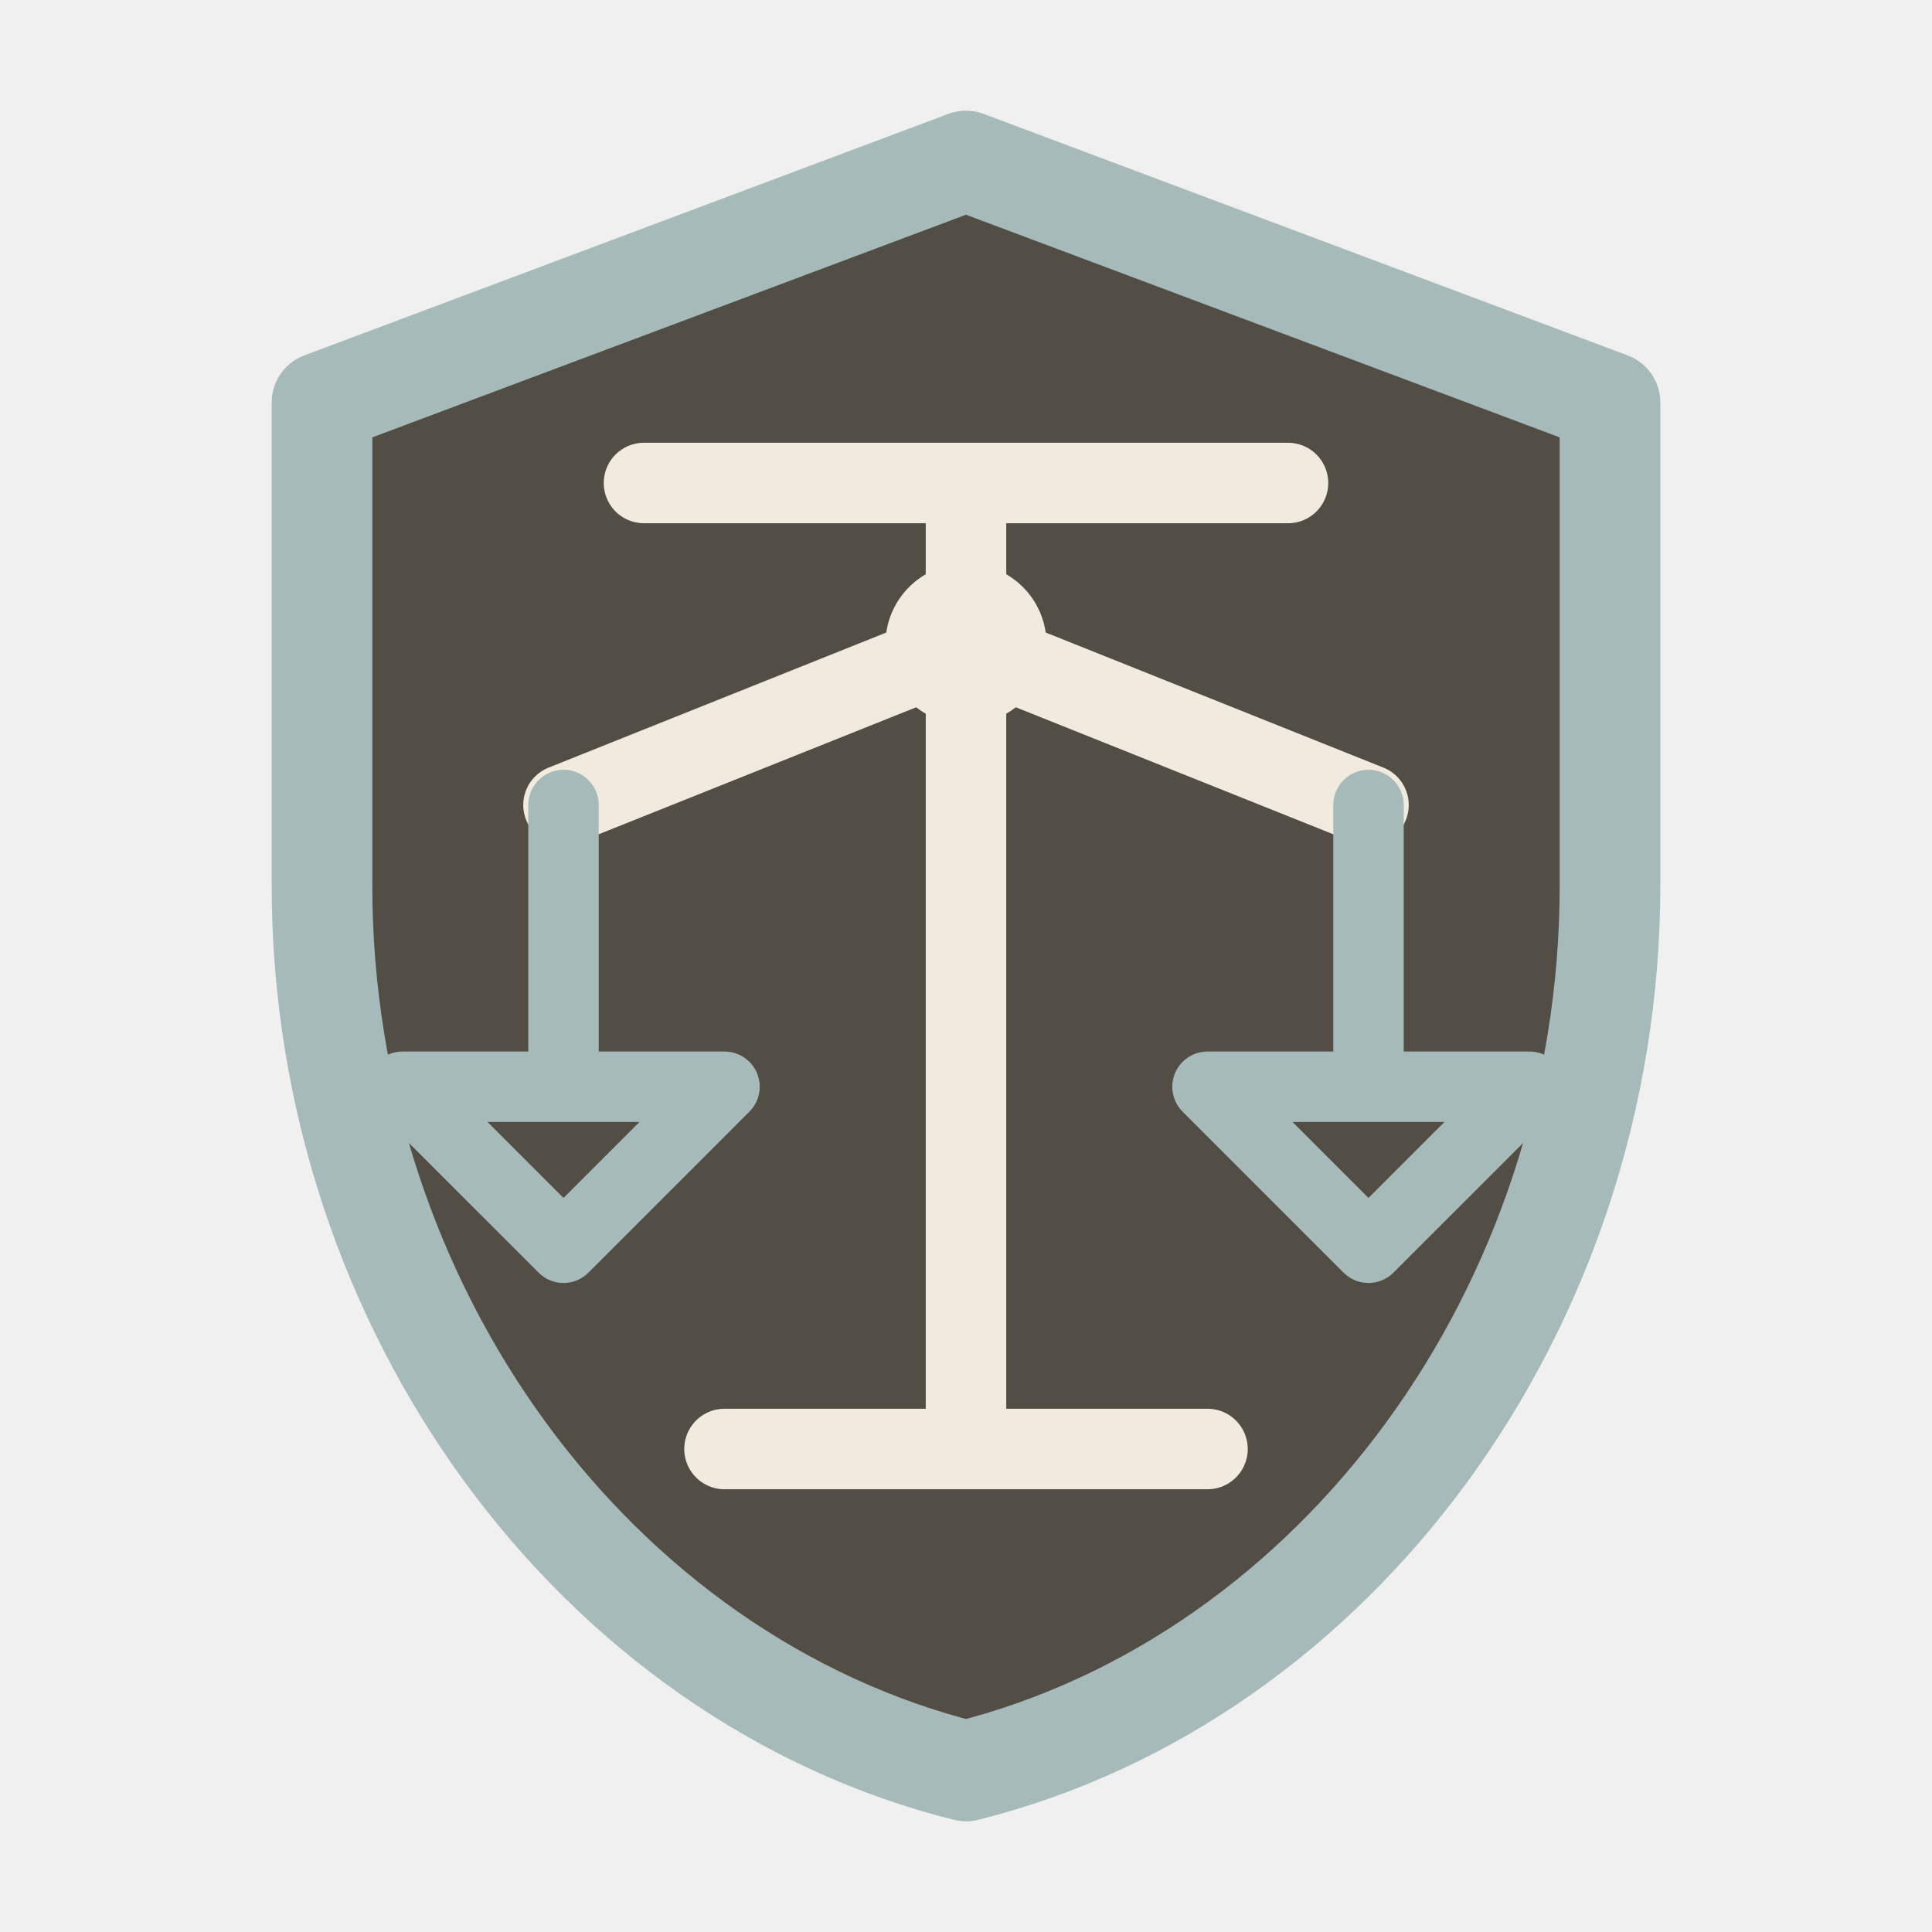
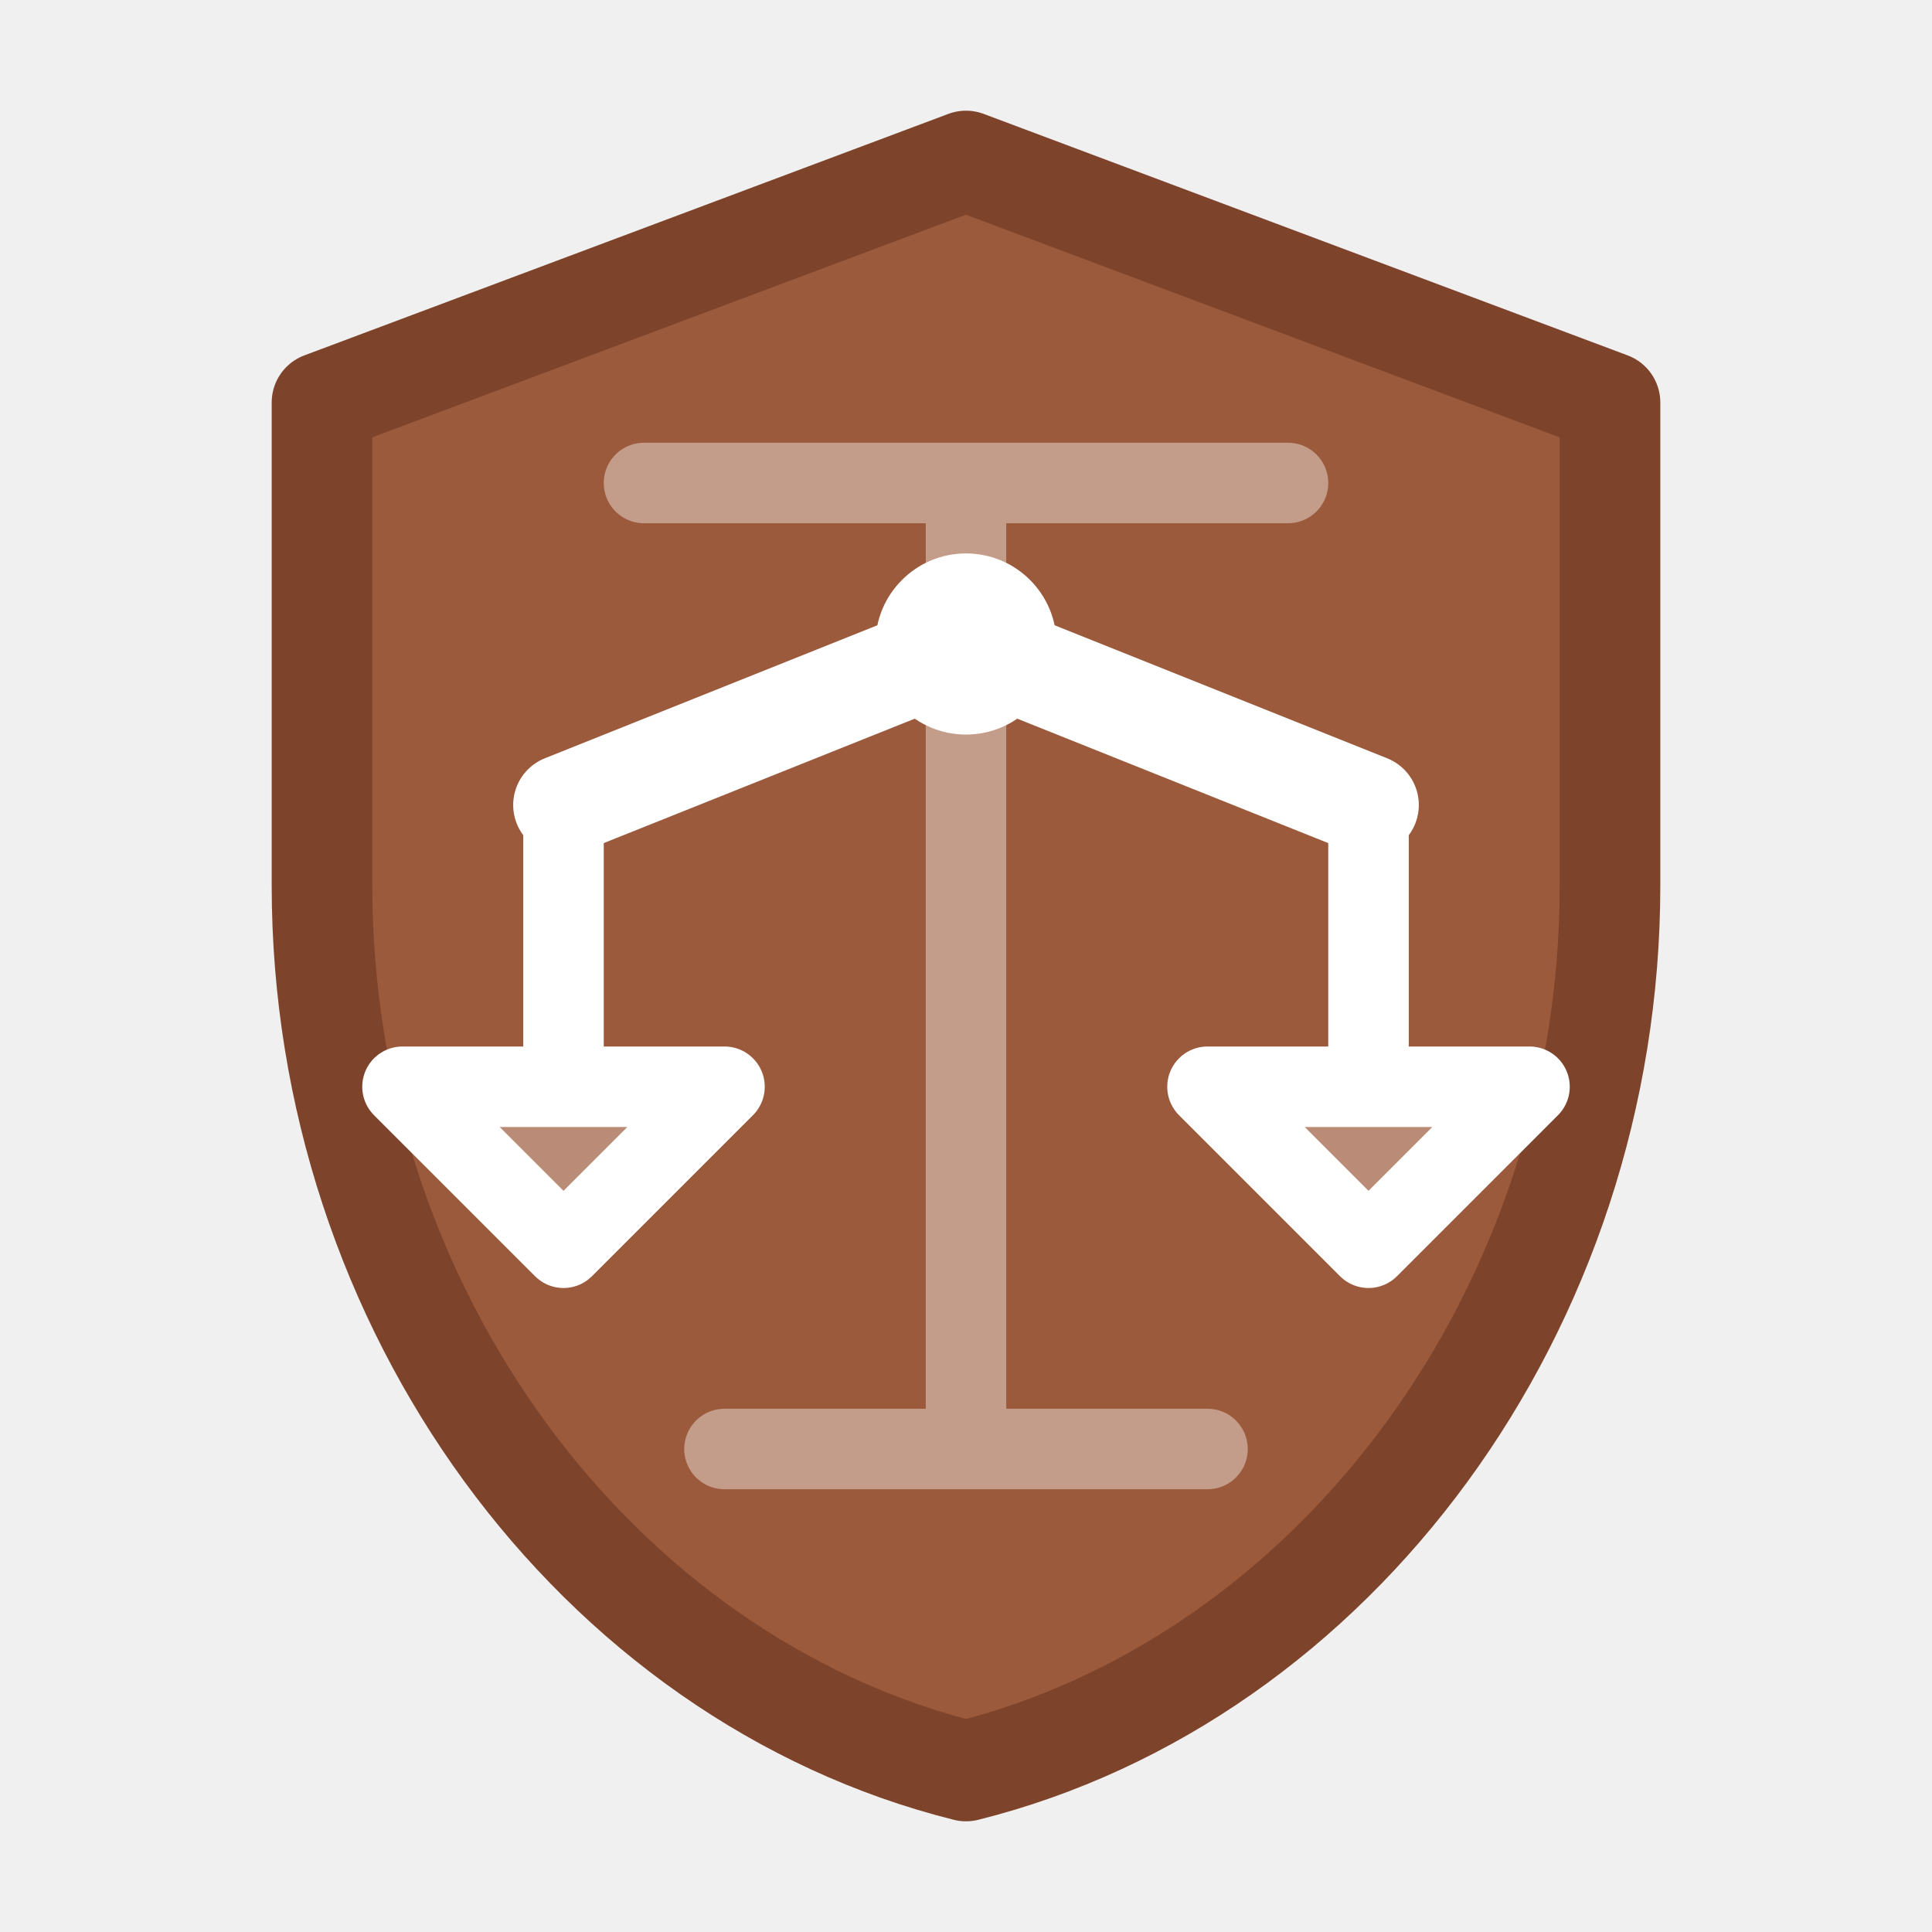
- <svg xmlns="http://www.w3.org/2000/svg" width="48" height="48" fill="none" viewBox="0 0 48 48">
-   <path d="M24 4L8 10V22C8 32.5 14.8 41.7 24 44C33.2 41.7 40 32.5 40 22V10L24 4Z" fill="#413B32" fill-opacity="0.9" stroke="#A7BABA" stroke-width="2.5" stroke-linecap="round" stroke-linejoin="round" />
-   <path d="M16 12H32M24 12V36M18 36H30" stroke="#F1EADE" stroke-width="2" stroke-linecap="round" stroke-linejoin="round" />
-   <path d="M14 20L24 16L34 20" stroke="#F1EADE" stroke-width="2" stroke-linecap="round" stroke-linejoin="round" />
-   <path d="M14 20V27M10 27H18L14 31L10 27Z" stroke="#A7BABA" stroke-width="1.75" stroke-linecap="round" stroke-linejoin="round" />
-   <path d="M34 20V27M30 27H38L34 31L30 27Z" stroke="#A7BABA" stroke-width="1.75" stroke-linecap="round" stroke-linejoin="round" />
-   <circle cx="24" cy="16" r="2" fill="#F1EADE" />
+ <svg xmlns="http://www.w3.org/2000/svg" width="48" height="48" viewBox="0 0 48 48" fill="none">
+   <path d="M24 4L8 10V22C8 32.5 14.8 41.7 24 44C33.2 41.7 40 32.5 40 22V10L24 4Z" fill="#9C5A3C" stroke="#7E442B" stroke-width="2.5" stroke-linecap="round" stroke-linejoin="round" />
+   <path d="M16 12H32M24 12V36M18 36H30" stroke="#FFFFFF" stroke-opacity="0.4" stroke-width="2" stroke-linecap="round" stroke-linejoin="round" />
+   <path d="M14 20L24 16L34 20" stroke="#FFFFFF" stroke-width="2.5" stroke-linecap="round" stroke-linejoin="round" />
+   <path d="M14 20V27M10 27H18L14 31L10 27Z" stroke="#FFFFFF" stroke-width="2" stroke-linecap="round" stroke-linejoin="round" fill="#FFFFFF" fill-opacity="0.3" />
+   <path d="M34 20V27M30 27H38L34 31L30 27Z" stroke="#FFFFFF" stroke-width="2" stroke-linecap="round" stroke-linejoin="round" fill="#FFFFFF" fill-opacity="0.3" />
+   <circle cx="24" cy="16" r="2.25" fill="#FFFFFF" />
</svg>
